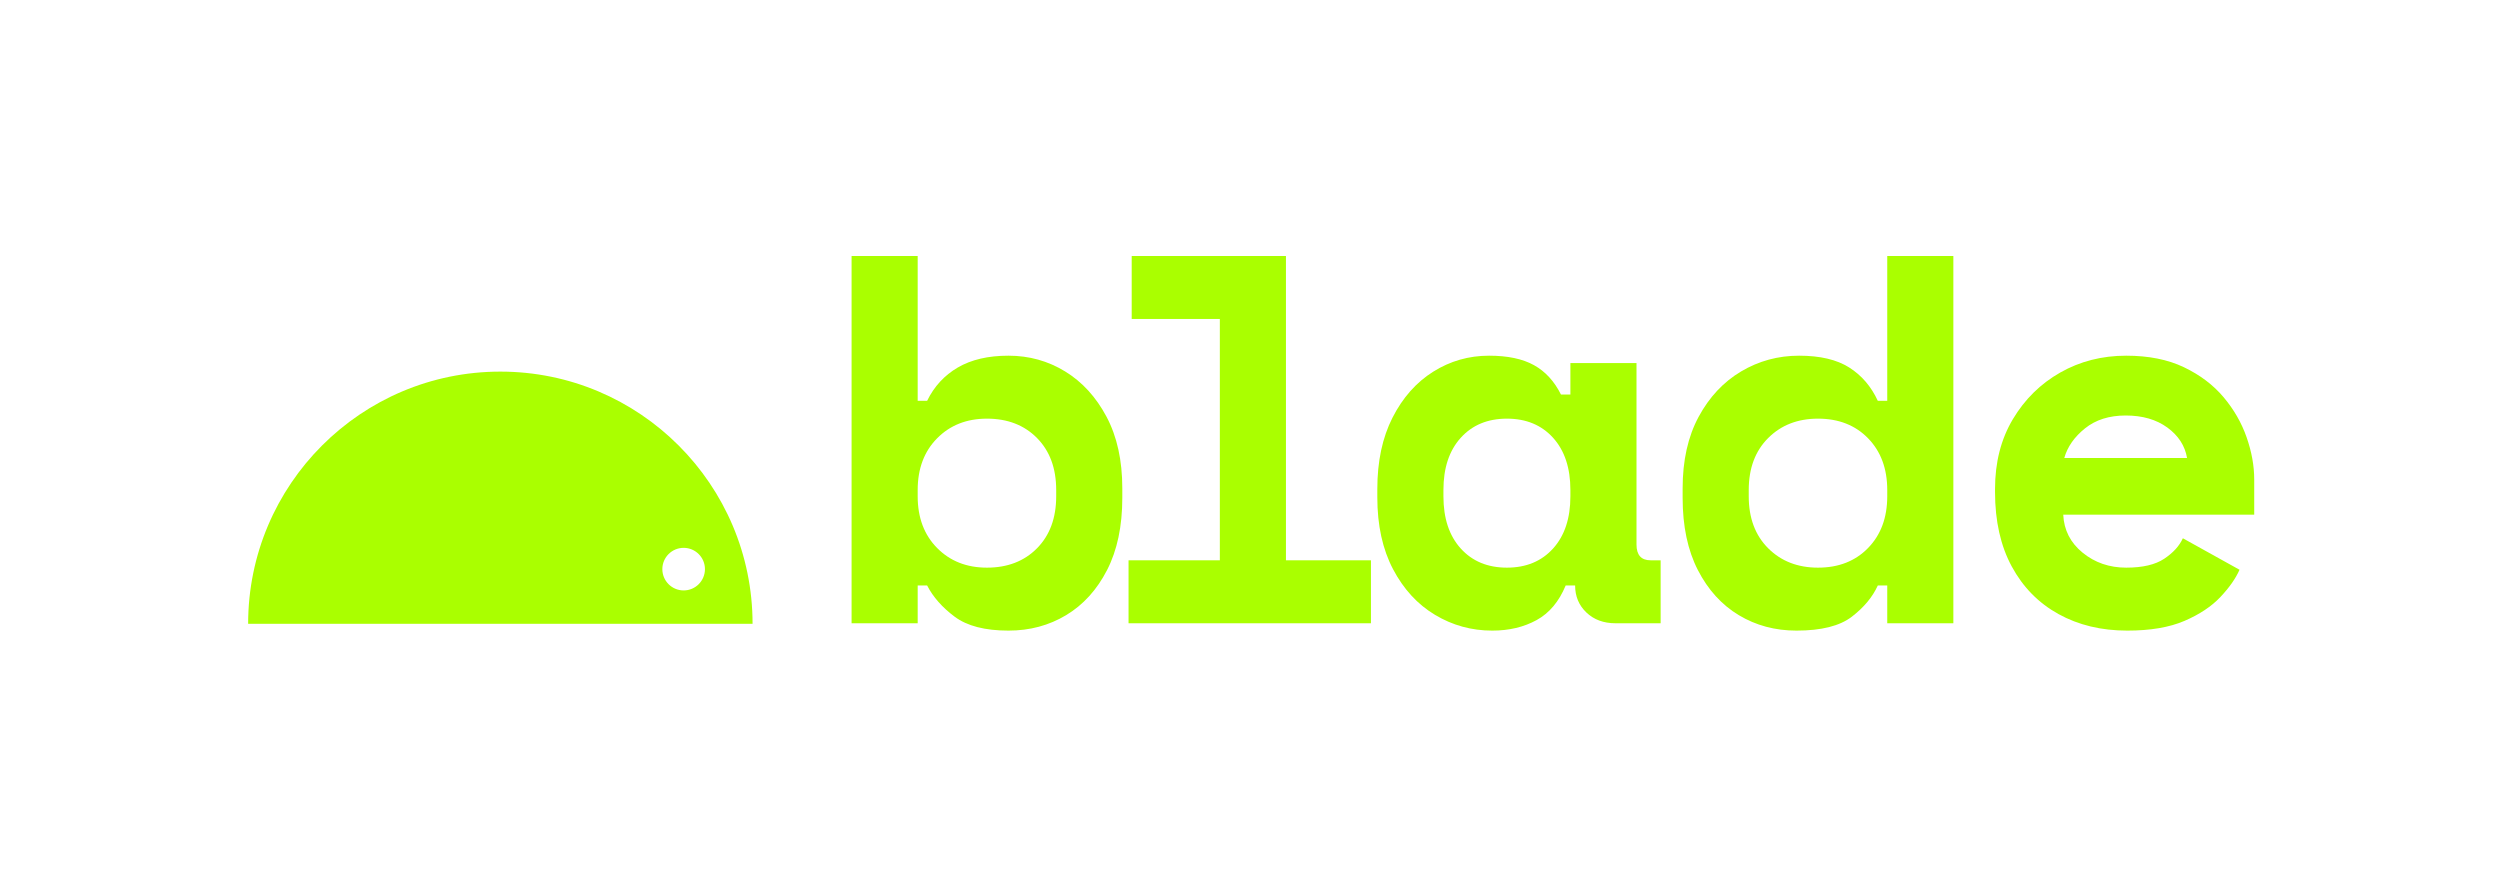
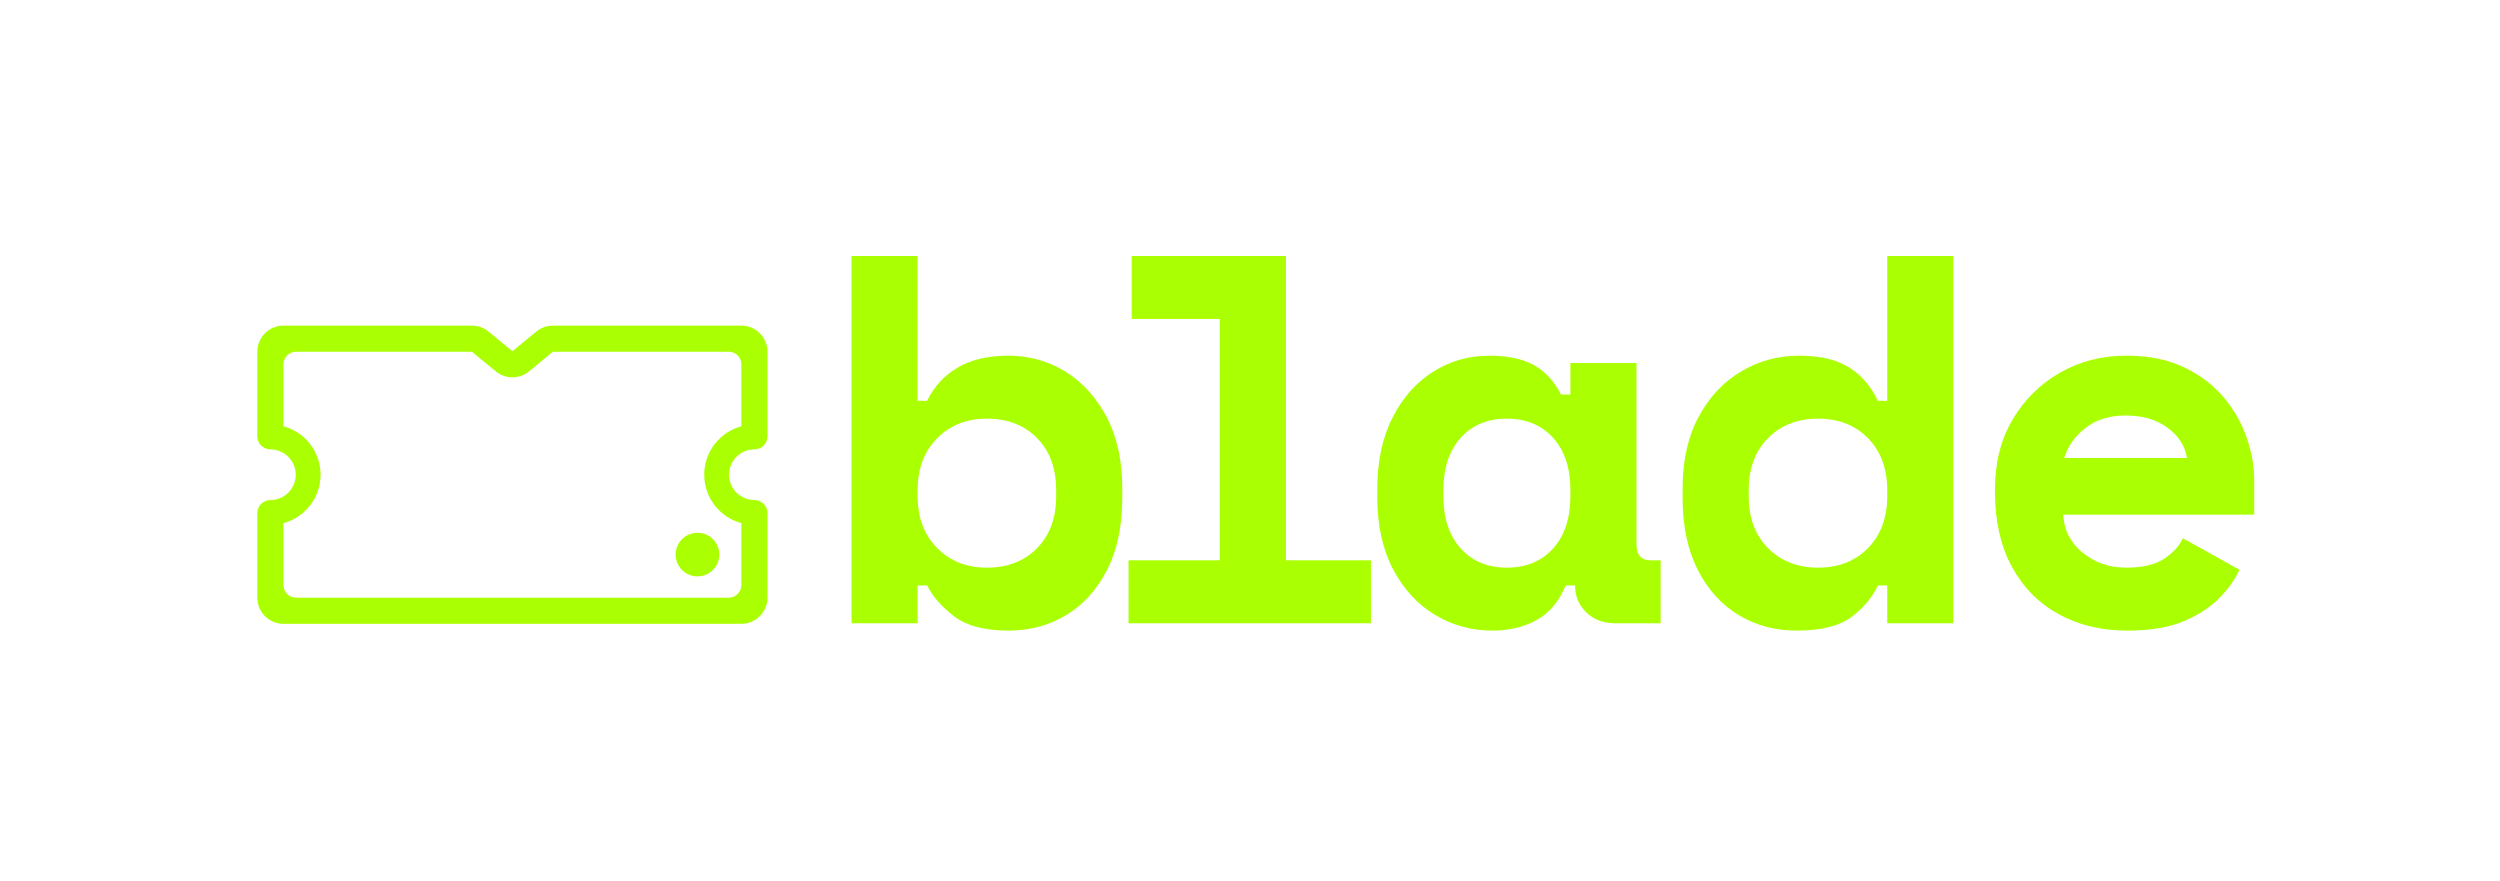
<svg xmlns="http://www.w3.org/2000/svg" width="100%" height="100%" viewBox="0 0 735 259" version="1.1" xml:space="preserve" style="fill-rule:evenodd;clip-rule:evenodd;stroke-linejoin:round;stroke-miterlimit:2;">
-   <g transform="matrix(1,0,0,1,-1554.5,-290.356)">
-     <g id="Artboard2" transform="matrix(0.999378,0,0,0.817348,1554.5,-138.788)">
+   <g transform="matrix(1,0,0,1,-761.6554,-290.3558)">
+     <g id="Artboard2" transform="matrix(0.999378,0,0,0.817348,761.6554,-138.788)">
      <rect x="0" y="525.044" width="735.387" height="316.347" style="fill:none;" />
-       <g transform="matrix(1.00062,-1.05565e-16,-3.40001e-16,1.22347,24.2571,601.841)">
-         <path d="M48.712,120.635C48.712,79.71 81.938,46.484 122.862,46.484C163.787,46.484 197.013,79.71 197.013,120.635L48.712,120.635ZM176.75,98.295C173.293,98.295 170.487,101.101 170.487,104.557C170.487,108.013 173.293,110.819 176.75,110.819C180.206,110.819 183.012,108.013 183.012,104.557C183.012,101.101 180.206,98.295 176.75,98.295Z" style="fill:rgb(170,255,0);" />
-       </g>
-       <g transform="matrix(12.8622,0,0,15.7267,-3480.56,-6442.87)">
+       <g transform="matrix(12.86218,0,0,15.72669,-3480.564,-6442.866)">
        <path d="M293.669,457.486C293.133,457.486 292.723,457.38 292.439,457.168C292.155,456.956 291.945,456.718 291.809,456.454L291.593,456.454L291.593,457.318L290.081,457.318L290.081,448.918L291.593,448.918L291.593,452.23L291.809,452.23C291.969,451.902 292.203,451.648 292.511,451.468C292.819,451.288 293.205,451.198 293.669,451.198C294.141,451.198 294.573,451.318 294.965,451.558C295.357,451.798 295.673,452.144 295.913,452.596C296.153,453.048 296.273,453.594 296.273,454.234L296.273,454.45C296.273,455.098 296.157,455.648 295.925,456.1C295.693,456.552 295.381,456.896 294.989,457.132C294.597,457.368 294.157,457.486 293.669,457.486ZM293.177,456.046C293.649,456.046 294.031,455.898 294.323,455.602C294.615,455.306 294.761,454.91 294.761,454.414L294.761,454.27C294.761,453.774 294.615,453.378 294.323,453.082C294.031,452.786 293.649,452.638 293.177,452.638C292.713,452.638 292.333,452.788 292.037,453.088C291.741,453.388 291.593,453.782 291.593,454.27L291.593,454.414C291.593,454.902 291.741,455.296 292.037,455.596C292.333,455.896 292.713,456.046 293.177,456.046Z" style="fill:rgb(170,255,0);" />
      </g>
-       <g transform="matrix(12.8622,0,0,15.7267,-3485.36,-6442.87)">
+       <g transform="matrix(12.86218,0,0,15.72669,-3485.357,-6442.866)">
        <path d="M296.789,457.318L296.789,455.878L298.877,455.878L298.877,450.358L296.861,450.358L296.861,448.918L300.389,448.918L300.389,455.878L302.333,455.878L302.333,457.318L296.789,457.318Z" style="fill:rgb(170,255,0);" />
      </g>
-       <g transform="matrix(12.8622,0,0,15.7267,-3486.57,-6442.87)">
+       <g transform="matrix(12.86218,0,0,15.72669,-3486.568,-6442.866)">
        <path d="M305.201,457.486C304.729,457.486 304.293,457.366 303.893,457.126C303.493,456.886 303.173,456.538 302.933,456.082C302.693,455.626 302.573,455.078 302.573,454.438L302.573,454.246C302.573,453.614 302.689,453.07 302.921,452.614C303.153,452.158 303.463,451.808 303.851,451.564C304.239,451.32 304.665,451.198 305.129,451.198C305.553,451.198 305.895,451.27 306.155,451.414C306.415,451.558 306.621,451.782 306.773,452.086L306.989,452.086L306.989,451.366L308.501,451.366L308.501,455.518C308.501,455.758 308.609,455.878 308.825,455.878L309.053,455.878L309.053,457.318L308.021,457.318C307.749,457.318 307.527,457.236 307.355,457.072C307.183,456.908 307.097,456.702 307.097,456.454L306.881,456.454C306.729,456.822 306.507,457.086 306.215,457.246C305.923,457.406 305.585,457.486 305.201,457.486ZM305.537,456.046C305.977,456.046 306.329,455.9 306.593,455.608C306.857,455.316 306.989,454.918 306.989,454.414L306.989,454.27C306.989,453.766 306.857,453.368 306.593,453.076C306.329,452.784 305.977,452.638 305.537,452.638C305.097,452.638 304.745,452.784 304.481,453.076C304.217,453.368 304.085,453.766 304.085,454.27L304.085,454.414C304.085,454.918 304.217,455.316 304.481,455.608C304.745,455.9 305.097,456.046 305.537,456.046Z" style="fill:rgb(170,255,0);" />
      </g>
-       <g transform="matrix(12.8622,0,0,15.7267,-3482.57,-6442.87)">
+       <g transform="matrix(12.86218,0,0,15.72669,-3482.565,-6442.866)">
        <path d="M311.849,457.486C311.361,457.486 310.921,457.368 310.529,457.132C310.137,456.896 309.825,456.552 309.593,456.1C309.361,455.648 309.245,455.098 309.245,454.45L309.245,454.234C309.245,453.594 309.367,453.048 309.611,452.596C309.855,452.144 310.179,451.798 310.583,451.558C310.987,451.318 311.429,451.198 311.909,451.198C312.389,451.198 312.771,451.288 313.055,451.468C313.339,451.648 313.557,451.902 313.709,452.23L313.925,452.23L313.925,448.918L315.437,448.918L315.437,457.318L313.925,457.318L313.925,456.454L313.709,456.454C313.589,456.718 313.391,456.956 313.115,457.168C312.839,457.38 312.417,457.486 311.849,457.486ZM312.341,456.046C312.813,456.046 313.195,455.896 313.487,455.596C313.779,455.296 313.925,454.902 313.925,454.414L313.925,454.27C313.925,453.782 313.779,453.388 313.487,453.088C313.195,452.788 312.813,452.638 312.341,452.638C311.877,452.638 311.497,452.786 311.201,453.082C310.905,453.378 310.757,453.774 310.757,454.27L310.757,454.414C310.757,454.91 310.905,455.306 311.201,455.602C311.497,455.898 311.877,456.046 312.341,456.046Z" style="fill:rgb(170,255,0);" />
      </g>
-       <g transform="matrix(12.8622,-8.88178e-16,0,15.7267,-3478.18,-6442.87)">
+       <g transform="matrix(12.86218,-0,0,15.72669,-3478.181,-6442.866)">
        <path d="M319.073,457.486C318.481,457.486 317.957,457.36 317.501,457.108C317.045,456.856 316.689,456.494 316.433,456.022C316.177,455.55 316.049,454.982 316.049,454.318L316.049,454.246C316.049,453.638 316.185,453.106 316.457,452.65C316.729,452.194 317.091,451.838 317.543,451.582C317.995,451.326 318.497,451.198 319.049,451.198C319.561,451.198 320.001,451.286 320.369,451.462C320.737,451.638 321.039,451.866 321.275,452.146C321.511,452.426 321.687,452.732 321.803,453.064C321.919,453.396 321.977,453.718 321.977,454.03L321.977,454.834L317.609,454.834C317.625,455.186 317.773,455.476 318.053,455.704C318.333,455.932 318.665,456.046 319.049,456.046C319.425,456.046 319.715,455.978 319.919,455.842C320.123,455.706 320.265,455.55 320.345,455.374L321.641,456.094C321.553,456.294 321.407,456.502 321.203,456.718C320.999,456.934 320.725,457.116 320.381,457.264C320.037,457.412 319.601,457.486 319.073,457.486ZM317.633,453.538L320.441,453.538C320.393,453.258 320.243,453.026 319.991,452.842C319.739,452.658 319.421,452.566 319.037,452.566C318.661,452.566 318.351,452.664 318.107,452.86C317.863,453.056 317.705,453.282 317.633,453.538Z" style="fill:rgb(170,255,0);" />
+       </g>
+       <path d="M225.776,709.614L225.776,740.042C225.776,745.229 222.337,749.434 218.094,749.434L83.386,749.434C79.143,749.434 75.704,745.229 75.704,740.042L75.704,709.614C75.705,707.019 77.426,704.914 79.549,704.914C83.662,704.914 87.002,700.83 87.002,695.801C87.002,690.771 83.662,686.688 79.549,686.688C78.529,686.688 77.551,686.193 76.83,685.311C76.109,684.43 75.704,683.234 75.704,681.987L75.704,678.376L75.704,651.559C75.704,646.373 79.143,642.168 83.386,642.168L138.83,642.168C140.609,642.168 142.334,642.923 143.708,644.305L150.74,651.375L157.772,644.305C158.459,643.614 159.234,643.08 160.059,642.718C160.472,642.537 160.897,642.4 161.331,642.307L162.65,642.168L218.094,642.168C222.337,642.168 225.776,646.373 225.776,651.559L225.776,678.522L225.776,681.987C225.776,683.234 225.371,684.43 224.65,685.311C223.929,686.193 222.951,686.688 221.931,686.688C217.818,686.688 214.478,690.771 214.478,695.801C214.478,700.83 217.818,704.914 221.931,704.914C224.054,704.914 225.775,707.019 225.776,709.614ZM218.094,678.374L218.094,656.088C218.094,653.587 216.436,651.559 214.391,651.559L162.65,651.559L155.619,658.63C152.784,661.48 148.696,661.48 145.861,658.63L138.83,651.559L87.089,651.559C85.044,651.559 83.386,653.587 83.386,656.088L83.386,678.374C89.673,680.441 94.307,687.464 94.307,695.801C94.307,704.137 89.673,711.161 83.386,713.228L83.386,735.514C83.386,738.015 85.044,740.042 87.089,740.042L214.391,740.042C216.436,740.042 218.094,738.015 218.094,735.514L218.094,713.228C211.807,711.161 207.174,704.137 207.174,695.801C207.174,687.464 211.807,680.441 218.094,678.374Z" style="fill:rgb(170,255,0);" />
+       <g transform="matrix(1.000622,0,0,1.223469,1.888759,525.618)">
+         <circle cx="203.173" cy="162.574" r="6.415" style="fill:rgb(170,255,0);" />
      </g>
    </g>
  </g>
</svg>
